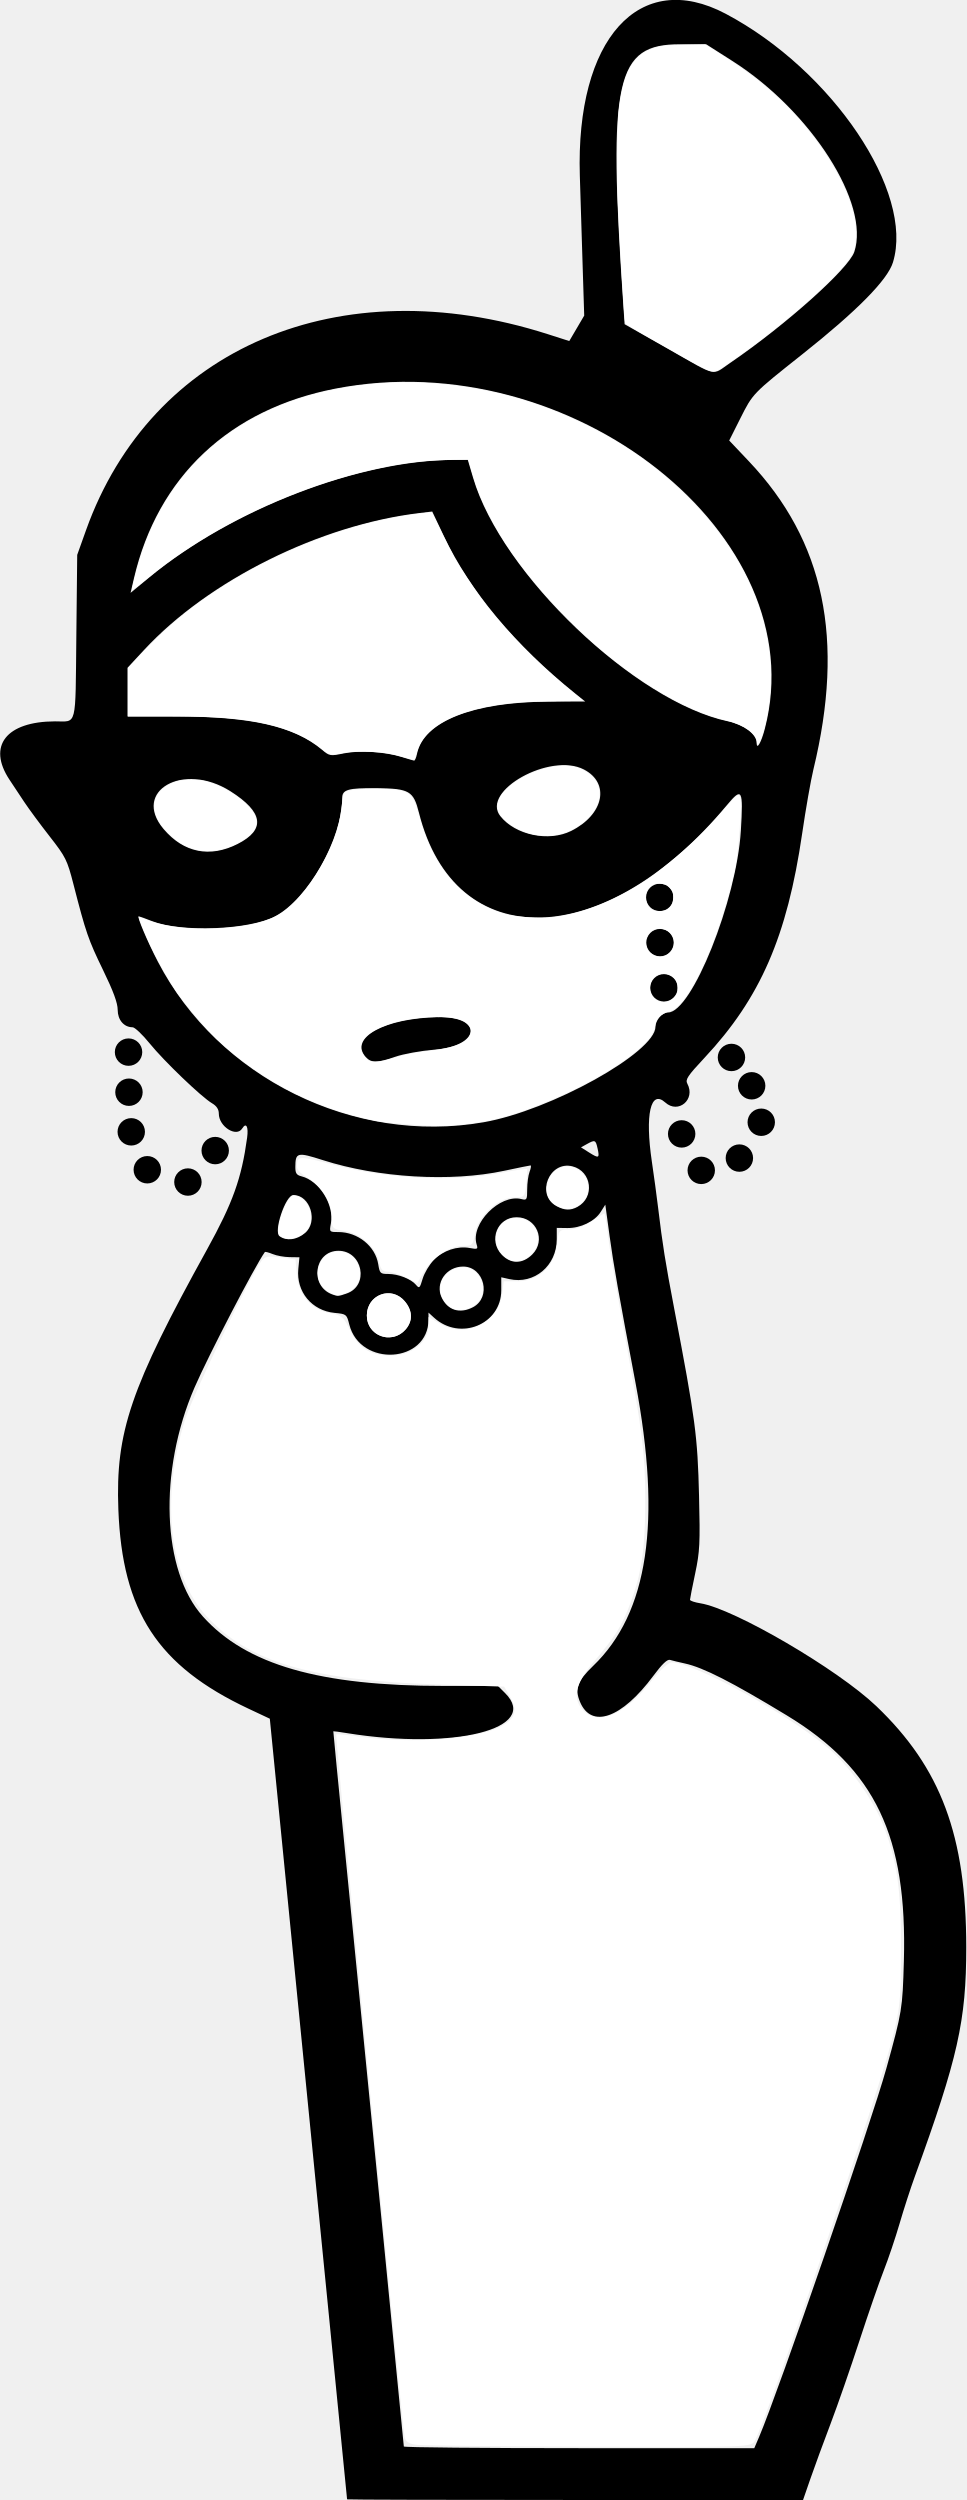
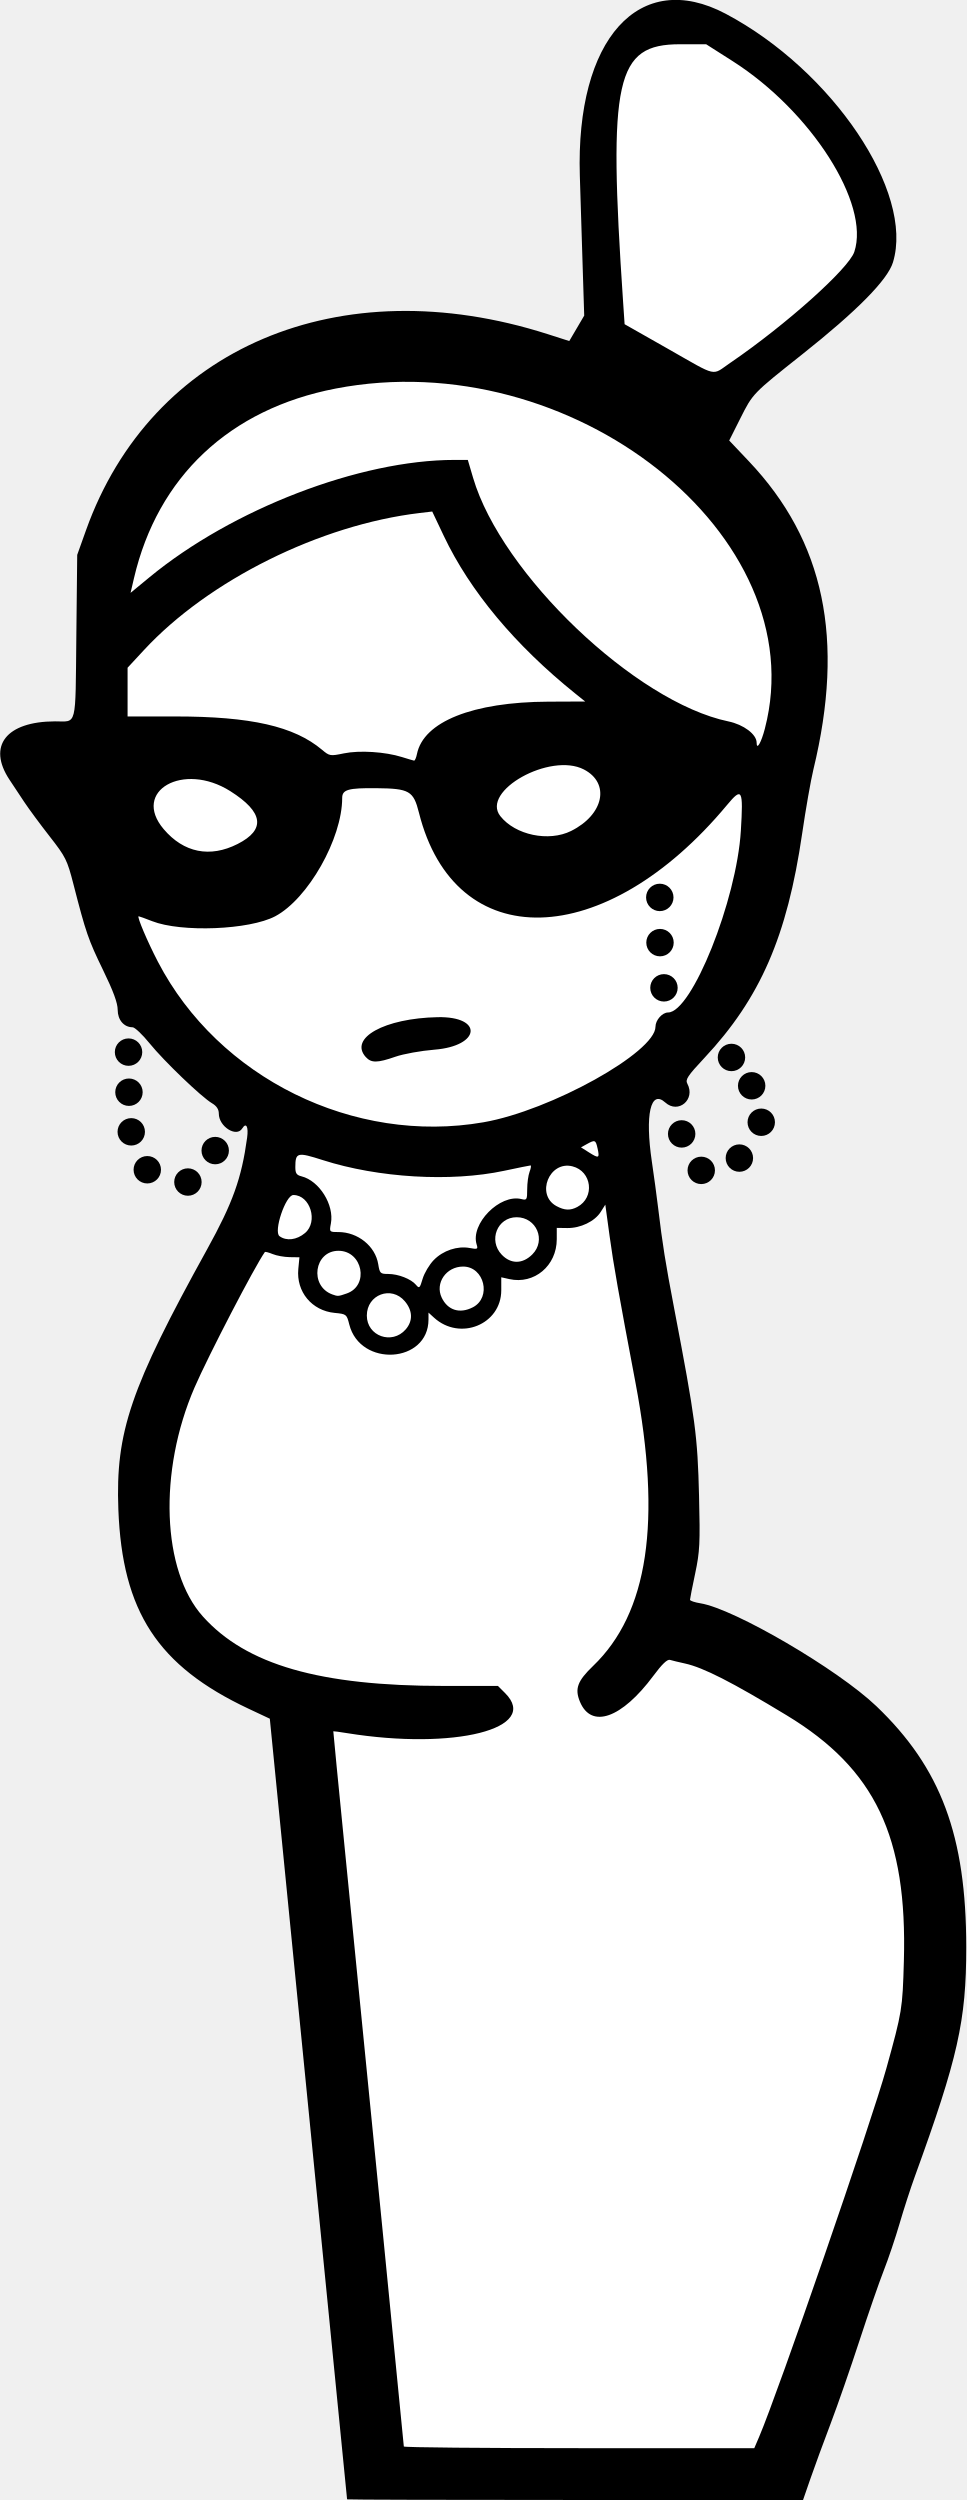
<svg xmlns="http://www.w3.org/2000/svg" width="46.37" height="120" version="1.1" viewBox="0 0 46.37 120">
+   <path d="m17.769 118.64h19.866l7.337-22.96-1.996-11.28-11.43-6.788-0.299-14.675-1.198-9.284 6.988-11.879 1.448-13.227-4.592-7.038 2.645-4.193 5.69-6.339-3.494-6.289-6.339-3.793-2.895 1.897-1.048 15.623-14.924-1.298-8.335 9.184-0.2 16.272 3.294 7.287 4.941 3.943-4.492 11.38-1.697 9.534 3.494 5.64 3.943 1.298z" fill="#fff" />
  <g transform="translate(-144.36 -47.522)">
-     <path d="m161.02 167.49c-5.9e-4 -0.016-0.368-3.733-0.817-8.259-0.449-4.526-1.283-12.95-1.854-18.72l-1.038-10.491-1.031-0.485c-4.35-2.049-6.052-4.656-6.239-9.557-0.141-3.72 0.577-5.825 4.261-12.49 1.232-2.229 1.653-3.402 1.92-5.358 0.072-0.526-0.045-0.749-0.234-0.444-0.277 0.449-1.125-0.087-1.125-0.711 0-0.206-0.105-0.366-0.327-0.497-0.511-0.302-2.304-2.023-2.996-2.876-0.344-0.424-0.711-0.771-0.815-0.771-0.415 0-0.716-0.351-0.716-0.835 0-0.329-0.208-0.896-0.705-1.917-0.705-1.45-0.821-1.787-1.419-4.115-0.3-1.166-0.371-1.309-1.14-2.293-0.451-0.577-1.002-1.323-1.224-1.658-0.222-0.334-0.539-0.814-0.706-1.065-1.073-1.621-0.159-2.793 2.184-2.801 1.072-0.004 0.977 0.374 1.025-4.066l0.042-3.925 0.423-1.184c3.131-8.763 12.173-12.605 22.156-9.413l1.04 0.333 0.717-1.221-0.069-2.191c-0.038-1.205-0.101-3.239-0.141-4.52-0.204-6.574 2.856-9.973 7.003-7.776 5.121 2.712 9.057 8.563 8.027 11.931-0.257 0.84-1.728 2.332-4.356 4.416-2.386 1.893-2.367 1.873-2.973 3.079l-0.531 1.057 0.945 0.998c3.626 3.831 4.611 8.536 3.096 14.793-0.126 0.521-0.369 1.906-0.54 3.079-0.721 4.94-2.011 7.9-4.69 10.763-0.815 0.872-0.927 1.041-0.819 1.243 0.403 0.753-0.437 1.464-1.061 0.898-0.705-0.638-0.98 0.579-0.643 2.844 0.097 0.651 0.23 1.637 0.297 2.191 0.216 1.799 0.349 2.629 0.774 4.855 1.02 5.337 1.123 6.11 1.193 8.999 0.056 2.282 0.036 2.667-0.186 3.719-0.137 0.645-0.248 1.213-0.248 1.262 0 0.049 0.226 0.126 0.503 0.17 1.621 0.261 6.591 3.167 8.441 4.936 3.103 2.966 4.316 6.221 4.316 11.581 4e-5 3.526-0.398 5.298-2.474 11.012-0.201 0.554-0.529 1.566-0.728 2.25-0.199 0.684-0.541 1.696-0.759 2.25-0.218 0.554-0.743 2.072-1.168 3.374s-1.045 3.087-1.379 3.966-0.769 2.065-0.967 2.635l-0.359 1.036h-10.942c-6.018 0-10.942-0.013-10.943-0.03zm19.78-3.003c0.899-2.098 5.4-15.133 6.107-17.688 0.756-2.729 0.774-2.84 0.839-5.149 0.169-5.975-1.377-9.217-5.624-11.792-2.632-1.596-4.003-2.295-4.88-2.487-0.293-0.064-0.618-0.142-0.722-0.174-0.13-0.039-0.383 0.203-0.802 0.768-1.516 2.039-2.971 2.554-3.519 1.244-0.261-0.624-0.124-0.998 0.629-1.721 2.646-2.54 3.3-6.917 2.034-13.604-0.81-4.279-1.056-5.671-1.24-7.022l-0.207-1.517-0.222 0.351c-0.287 0.453-0.969 0.782-1.605 0.772l-0.503-7e-3 -2.3e-4 0.544c-4.8e-4 1.274-1.082 2.182-2.279 1.913l-0.385-0.086v0.623c0 1.641-1.982 2.449-3.227 1.315l-0.266-0.243v0.33c0 2.106-3.281 2.311-3.803 0.238-0.123-0.488-0.137-0.5-0.702-0.554-1.095-0.105-1.848-1.015-1.744-2.107l0.054-0.562-0.472-7e-3c-0.26-4e-3 -0.626-0.07-0.814-0.148-0.188-0.078-0.356-0.121-0.374-0.096-0.484 0.68-2.717 4.983-3.374 6.499-1.744 4.027-1.569 8.803 0.402 10.996 2.084 2.318 5.605 3.331 11.571 3.331h2.589l0.346 0.346c1.702 1.702-2.436 2.749-7.587 1.92-0.358-0.058-0.656-0.098-0.661-0.09-5e-3 8e-3 0.245 2.572 0.556 5.698 1.066 10.714 2.829 28.553 2.829 28.633 0 0.044 3.785 0.08 8.411 0.08h8.411zm-16.967-53.153c0.353-0.406 0.338-0.9-0.04-1.35-0.645-0.766-1.825-0.323-1.825 0.685 0 0.987 1.21 1.418 1.865 0.665zm3.223-1.061c0.91-0.47 0.554-1.956-0.468-1.956-0.811 0-1.358 0.796-1.026 1.492 0.29 0.608 0.867 0.787 1.494 0.463zm-6.049-0.666c1.086-0.379 0.76-2.047-0.4-2.047-1.168 0-1.407 1.689-0.296 2.095 0.264 0.096 0.288 0.095 0.696-0.048zm4.176-1.604c0.443-0.457 1.135-0.688 1.728-0.576 0.368 0.069 0.399 0.054 0.33-0.162-0.316-0.995 1.112-2.448 2.15-2.187 0.256 0.064 0.274 0.034 0.274-0.469 0-0.296 0.052-0.675 0.115-0.842 0.064-0.167 0.085-0.304 0.048-0.304s-0.608 0.116-1.27 0.257c-2.555 0.546-6.038 0.341-8.703-0.513-1.227-0.393-1.315-0.371-1.319 0.332-1e-3 0.3 0.056 0.387 0.297 0.447 0.855 0.214 1.577 1.372 1.41 2.261-0.077 0.41-0.075 0.413 0.354 0.413 0.941 0 1.78 0.677 1.919 1.548 0.07 0.435 0.1 0.464 0.477 0.464 0.485 0 1.102 0.242 1.336 0.524 0.156 0.188 0.183 0.163 0.318-0.294 0.081-0.275 0.322-0.679 0.536-0.9zm4.728-0.269c0.673-0.673 0.204-1.785-0.753-1.785-0.928 0-1.37 1.114-0.714 1.799 0.439 0.458 1 0.453 1.467-0.014zm-10.911-1.026c0.645-0.542 0.252-1.825-0.558-1.825-0.373 0-0.964 1.758-0.665 1.976 0.333 0.244 0.826 0.183 1.223-0.151zm13.071-1.252c0.853-0.454 0.701-1.715-0.235-1.95-1.112-0.279-1.771 1.362-0.767 1.908 0.386 0.209 0.665 0.221 1.002 0.042zm0.971-2.814c-0.089-0.407-0.123-0.42-0.517-0.201l-0.278 0.154 0.394 0.249c0.467 0.295 0.507 0.275 0.402-0.202zm-5.473-1.251c3.219-0.561 8.254-3.36 8.254-4.587 0-0.315 0.326-0.683 0.604-0.683 1.137 0 3.291-5.379 3.494-8.725 0.121-1.99 0.06-2.104-0.662-1.236-5.869 7.053-13.069 7.233-14.79 0.37-0.263-1.047-0.457-1.159-2.041-1.175-1.359-0.014-1.643 0.068-1.643 0.472 0 1.945-1.638 4.838-3.213 5.675-1.235 0.656-4.512 0.786-5.912 0.235-0.326-0.128-0.617-0.234-0.646-0.234-0.093 0 0.421 1.213 0.927 2.186 2.901 5.579 9.409 8.786 15.628 7.702zm-5.649-3.128c-0.825-0.912 0.893-1.866 3.45-1.917 2.201-0.043 2.06 1.383-0.154 1.56-0.646 0.052-1.49 0.204-1.874 0.338-0.868 0.303-1.161 0.306-1.422 0.018zm-6.156-10.229c1.36-0.689 1.244-1.529-0.35-2.537-2.255-1.426-4.748-6e-3 -3.198 1.823 0.96 1.133 2.222 1.387 3.548 0.714zm16.011-0.627c1.57-0.782 1.883-2.293 0.611-2.951-1.614-0.835-4.96 1.033-4.011 2.239 0.717 0.911 2.325 1.248 3.401 0.712zm-7.402-3.689c0.313-1.556 2.675-2.499 6.299-2.516l1.776-0.008-0.474-0.381c-2.889-2.323-5.056-4.92-6.31-7.564l-0.557-1.174-0.592 0.07c-4.784 0.566-10.143 3.229-13.248 6.583l-0.783 0.845v2.339h2.294c3.627 0 5.698 0.471 7.04 1.6 0.359 0.302 0.393 0.308 1.047 0.172 0.749-0.155 1.982-0.077 2.79 0.177 0.278 0.087 0.538 0.164 0.579 0.171 0.041 0.006 0.103-0.135 0.139-0.314zm16.702-1.228c2.408-9.251-9.274-18.503-20.603-16.317-5.092 0.983-8.544 4.229-9.682 9.106l-0.163 0.7 0.906-0.747c3.97-3.274 10.103-5.634 14.642-5.634h0.64l0.253 0.858c1.361 4.622 7.805 10.77 12.257 11.694 0.729 0.151 1.353 0.621 1.353 1.019 0 0.382 0.219 0.008 0.398-0.68zm-1.647-17.561c2.671-1.829 5.673-4.517 5.939-5.318 0.766-2.306-2.071-6.752-5.841-9.155l-1.271-0.81h-1.256c-3.088 0-3.454 1.651-2.732 12.343l0.074 1.095 2.072 1.176c2.452 1.392 2.078 1.309 3.013 0.668z" stroke-width=".118" />
-     <g fill="#fff">
-       <path d="m164.43 164.88c-0.447-0.047-0.597-0.139-0.651-0.4-0.113-0.549-3.338-33.651-3.283-33.706 0.027-0.027 0.531 0.02 1.119 0.105 2.444 0.353 5.562 0.136 6.751-0.471 0.725-0.37 0.863-0.778 0.485-1.427l-0.291-0.5-3.17-0.104c-6.144-0.201-9.098-1.075-11.128-3.291-1.801-1.967-2.197-5.67-1.01-9.452 0.345-1.099 3.115-6.85 3.656-7.588 0.158-0.215 0.337-0.248 0.914-0.169l0.719 0.099 0.074 0.771c0.092 0.962 0.721 1.668 1.614 1.813 0.52 0.085 0.637 0.187 0.939 0.824 0.404 0.851 0.974 1.205 1.94 1.205 1 0 1.811-0.636 1.82-1.429l5e-3 -0.421 0.55 0.324c1.217 0.718 2.786-0.019 2.971-1.396l0.086-0.644h0.68c0.979 0 1.758-0.727 1.873-1.75 0.079-0.704 0.101-0.731 0.583-0.731 0.279 0 0.754-0.172 1.072-0.388 0.314-0.213 0.594-0.388 0.622-0.388 0.028 0 0.099 0.436 0.159 0.969 0.059 0.533 0.413 2.643 0.786 4.69 0.906 4.973 1.016 5.86 1.016 8.19-1.2e-4 2.243-0.175 3.435-0.716 4.872-0.419 1.113-0.719 1.589-1.799 2.856-0.855 1.002-0.996 1.742-0.44 2.299 0.733 0.733 2.003 0.167 3.273-1.46 0.372-0.476 0.798-0.866 0.946-0.866 1.093 0 5.794 2.592 7.626 4.205 0.931 0.819 2.024 2.357 2.489 3.5 0.696 1.714 0.909 3.155 0.899 6.093-8e-3 2.516-0.043 2.843-0.482 4.496-0.771 2.905-5.904 17.892-6.527 19.056-0.173 0.323-0.208 0.324-7.881 0.298-4.239-0.014-7.969-0.053-8.289-0.087z" stroke-width=".155" />
-       <path d="m163.85 108.84c-0.298-0.15-0.691-0.273-0.872-0.273-0.243-1.2e-4 -0.354-0.124-0.424-0.475-0.138-0.691-0.874-1.357-1.633-1.478-0.609-0.097-0.637-0.126-0.637-0.663-7.1e-4 -0.722-0.476-1.495-1.172-1.906-0.398-0.235-0.536-0.415-0.502-0.653 0.055-0.387 0.133-0.386 1.752 0.039 2.601 0.682 5.678 0.836 7.984 0.398 0.701-0.133 1.29-0.22 1.31-0.194 0.02 0.026 5e-3 0.344-0.033 0.707-0.066 0.632-0.09 0.659-0.595 0.659-0.752 0-1.735 0.909-1.866 1.725-0.089 0.554-0.135 0.601-0.596 0.601-0.635 0-1.459 0.551-1.861 1.246l-0.312 0.539z" stroke-width=".155" />
-       <g stroke-width=".039">
-         <path d="m166.09 110.33c-0.211-0.096-0.398-0.293-0.513-0.541-0.079-0.169-0.093-0.25-0.08-0.446 0.02-0.29 0.1-0.466 0.309-0.678 0.287-0.29 0.796-0.4 1.138-0.245 0.447 0.203 0.7 0.77 0.562 1.262-0.15 0.536-0.904 0.881-1.415 0.647z" />
-         <path d="m168.94 108.04c-0.461-0.15-0.782-0.585-0.78-1.054 3e-3 -0.6 0.459-1.034 1.049-0.998 0.298 0.018 0.482 0.098 0.683 0.295 0.518 0.511 0.342 1.333-0.362 1.69-0.151 0.077-0.452 0.11-0.589 0.066z" />
-         <path d="m171.25 105.48c-0.409-0.157-0.644-0.472-0.648-0.865-6e-3 -0.638 0.488-1.152 1.056-1.101 0.273 0.025 0.486 0.132 0.674 0.34 0.194 0.214 0.261 0.387 0.262 0.674 2e-3 0.289-0.079 0.495-0.271 0.696-0.299 0.312-0.687 0.405-1.074 0.256z" />
-         <path d="m160.24 109.59c-0.499-0.236-0.735-0.743-0.585-1.258 0.136-0.469 0.486-0.742 0.949-0.74 0.426 2e-3 0.765 0.225 0.941 0.622 0.264 0.593-0.01 1.194-0.638 1.4-0.336 0.11-0.387 0.108-0.667-0.024z" />
-         <path d="m157.91 106.91c-0.131-0.065-0.169-0.107-0.188-0.211-0.054-0.288 0.194-1.133 0.449-1.53 0.165-0.258 0.233-0.291 0.458-0.228 0.371 0.104 0.666 0.562 0.665 1.035-7.1e-4 0.43-0.255 0.777-0.689 0.939-0.264 0.099-0.49 0.097-0.695-4e-3z" />
-         <path d="m169.93 87.569c-0.476-0.1-0.993-0.36-1.315-0.66-0.288-0.27-0.379-0.438-0.377-0.696 8e-3 -1.012 2.269-2.183 3.657-1.894 0.473 0.099 0.936 0.418 1.115 0.768 0.395 0.775-0.143 1.758-1.258 2.296-0.547 0.264-1.157 0.327-1.822 0.187z" />
-         <path d="m163.72 83.867c-0.616-0.185-1.149-0.259-1.906-0.262-0.463-0.002-0.735 0.016-0.985 0.065-0.586 0.115-0.662 0.102-0.991-0.17-0.928-0.768-2.269-1.25-4.031-1.449-0.958-0.108-1.747-0.139-3.536-0.139h-1.774v-2.316l0.336-0.364c1.465-1.584 2.65-2.576 4.354-3.647 2.575-1.618 5.653-2.817 8.43-3.284 0.508-0.085 1.457-0.207 1.472-0.189 5e-3 0.006 0.211 0.426 0.458 0.933 0.247 0.507 0.539 1.082 0.65 1.279 0.29 0.515 1.099 1.721 1.488 2.218 1.143 1.463 2.619 2.95 4.182 4.213l0.494 0.399-1.301 0.025c-1.301 0.025-1.689 0.044-2.308 0.114-2.172 0.248-3.676 0.928-4.204 1.899-0.063 0.116-0.151 0.341-0.195 0.501-0.051 0.182-0.102 0.293-0.138 0.298-0.031 0.004-0.254-0.052-0.496-0.125z" />
-         <path d="m153.77 88.307c-0.346-0.092-0.525-0.169-0.793-0.34-0.281-0.18-0.744-0.63-0.92-0.896-0.574-0.866-0.285-1.673 0.725-2.025 0.213-0.074 0.331-0.088 0.756-0.087 0.433 9.48e-4 0.552 0.016 0.845 0.104 0.644 0.195 1.349 0.615 1.826 1.086 0.702 0.694 0.613 1.24-0.287 1.769-0.699 0.411-1.514 0.558-2.151 0.388z" />
-         <path d="m180.69 83.17c0-0.432-0.615-0.862-1.55-1.083-1.832-0.433-4.201-1.832-6.395-3.776-0.6-0.532-1.636-1.571-2.187-2.195-1.262-1.428-2.14-2.69-2.812-4.044-0.346-0.697-0.501-1.095-0.726-1.862l-0.186-0.635-0.93 0.022c-1.248 0.03-2.208 0.149-3.513 0.436-3.095 0.681-6.374 2.073-9.026 3.833-0.83 0.551-1.222 0.841-2.046 1.516-0.327 0.268-0.605 0.478-0.617 0.466-0.037-0.037 0.258-1.184 0.46-1.785 1.207-3.591 3.767-6.134 7.414-7.365 1.823-0.615 4.115-0.913 6.168-0.802 2.737 0.148 5.238 0.795 7.671 1.984 1.938 0.947 3.507 2.055 4.965 3.506 2.435 2.424 3.783 5.166 3.969 8.072 0.075 1.177-0.127 2.702-0.474 3.565-0.098 0.243-0.185 0.313-0.185 0.147z" />
-         <path d="m178.24 65.249c-0.139-0.06-0.496-0.248-0.795-0.418-0.298-0.169-1.107-0.629-1.796-1.02-0.833-0.473-1.263-0.739-1.282-0.792-0.047-0.13-0.274-3.825-0.354-5.754-0.051-1.217-0.027-3.837 0.04-4.404 0.154-1.312 0.398-2.025 0.863-2.522 0.173-0.185 0.308-0.286 0.511-0.382 0.464-0.22 0.74-0.263 1.817-0.284l0.96-0.019 0.358 0.225c1.445 0.907 2.14 1.417 3.037 2.229 1.919 1.738 3.491 4.208 3.796 5.966 0.086 0.494 0.061 1.211-0.053 1.505-0.265 0.685-1.97 2.327-4.305 4.146-0.621 0.484-2.08 1.516-2.233 1.58-0.188 0.078-0.275 0.07-0.563-0.056z" />
-       </g>
-       <path d="m162.89 111.71c-0.416-0.055-0.753-0.329-0.872-0.712-0.069-0.22-0.064-0.481 0.013-0.703 0.121-0.348 0.396-0.591 0.757-0.672 0.095-0.021 0.298-0.023 0.39-4e-3 0.248 0.053 0.459 0.185 0.625 0.391 0.142 0.176 0.227 0.348 0.263 0.536 0.015 0.075 0.017 0.225 3e-3 0.298-0.023 0.13-0.088 0.282-0.17 0.397-0.169 0.236-0.406 0.395-0.679 0.454-0.065 0.014-0.269 0.024-0.33 0.015z" stroke-width=".007" />
-     </g>
-     <g>
-       <circle cx="180.44" cy="99.64" r=".658" />
-       <circle cx="179.47" cy="98.28" r=".658" />
-       <circle cx="180.9" cy="101.39" r=".658" />
-       <circle cx="179.85" cy="103.11" r=".658" />
-       <circle cx="178.02" cy="103.7" r=".658" />
-       <circle cx="177.08" cy="101.95" r=".658" />
-       <circle cx="176.23" cy="94.938" r=".658" />
-       <circle cx="176.04" cy="92.768" r=".658" />
-       <circle cx="176.03" cy="90.598" r=".658" />
-       <circle cx="150.53" cy="98.024" r=".658" />
-       <circle cx="150.55" cy="99.948" r=".658" />
-       <circle cx="150.66" cy="101.85" r=".658" />
-       <circle cx="151.43" cy="103.67" r=".658" />
-       <circle cx="153.38" cy="104.26" r=".658" />
-       <circle cx="154.69" cy="102.75" r=".658" />
-     </g>
-     <path transform="translate(144.36 47.522)" d="m18.139 53.824c-2.974-0.583-5.596-1.923-7.76-3.967-0.529-0.5-1.575-1.741-1.976-2.346-0.354-0.533-0.93-1.567-1.208-2.169-0.226-0.489-0.557-1.306-0.535-1.323 0.009-7e-3 0.172 0.047 0.361 0.121 0.998 0.389 2.397 0.525 3.959 0.386 1.156-0.103 1.997-0.342 2.567-0.729 0.585-0.397 1.252-1.179 1.794-2.104 0.601-1.026 0.927-1.924 1.044-2.872 0.092-0.75 0.1-0.774 0.274-0.846 0.334-0.139 2.081-0.16 2.569-0.031 0.515 0.136 0.632 0.297 0.893 1.234 0.291 1.048 0.653 1.846 1.17 2.581 0.734 1.044 1.745 1.767 2.961 2.115 0.491 0.141 1.739 0.222 2.302 0.15 1.46-0.186 3.022-0.815 4.535-1.826 0.284-0.19 0.904-0.674 1.377-1.075 0.882-0.749 1.503-1.367 2.285-2.274 0.245-0.284 0.503-0.562 0.573-0.617 0.123-0.097 0.129-0.097 0.181-0.012 0.095 0.156 0.092 0.475-0.021 1.8-0.095 1.118-0.132 1.393-0.267 1.973-0.626 2.682-1.725 5.315-2.602 6.235-0.195 0.204-0.285 0.262-0.529 0.336-0.395 0.121-0.578 0.317-0.643 0.688-0.063 0.358-0.243 0.619-0.73 1.056-0.953 0.856-2.643 1.83-4.509 2.599-1.746 0.719-2.917 1.004-4.616 1.125-0.459 0.033-0.847 0.022-1.838-0.05-0.691-0.05-1.413-0.122-1.605-0.159zm0.628-3.006c0.65-0.2 1.061-0.283 1.957-0.394 1.253-0.156 1.838-0.442 1.878-0.921 0.015-0.183-0.175-0.416-0.426-0.522-0.439-0.186-1.316-0.217-2.316-0.082-0.63 0.085-1.032 0.189-1.547 0.401-0.697 0.287-1.062 0.692-0.979 1.087 0.039 0.183 0.226 0.442 0.38 0.525 0.17 0.091 0.566 0.056 1.053-0.094zm13.345-2.771c0.088-0.033 0.216-0.132 0.286-0.219 0.106-0.134 0.126-0.197 0.126-0.397 2.25e-4 -0.304-0.112-0.497-0.36-0.616-0.442-0.213-0.923 0.058-0.963 0.542-0.043 0.517 0.427 0.873 0.911 0.69zm-0.112-2.209c0.587-0.333 0.403-1.197-0.268-1.253-0.292-0.024-0.5 0.079-0.631 0.314-0.123 0.22-0.135 0.323-0.062 0.561 0.117 0.383 0.61 0.577 0.96 0.378zm-0.02-2.163c0.227-0.115 0.332-0.309 0.332-0.612 1.62e-4 -0.219-0.02-0.278-0.146-0.427-0.128-0.151-0.177-0.177-0.4-0.21-0.297-0.044-0.493 0.032-0.656 0.255-0.224 0.307-0.102 0.844 0.227 0.997 0.155 0.072 0.498 0.07 0.642-0.003z" fill="#fff" stroke-width=".044" />
+     <path d="m161.02 167.49c-5.9e-4 -0.016-0.368-3.733-0.817-8.259-0.449-4.526-1.283-12.95-1.854-18.72l-1.038-10.491-1.031-0.485c-4.35-2.049-6.052-4.656-6.239-9.557-0.141-3.72 0.577-5.825 4.261-12.49 1.232-2.229 1.653-3.402 1.92-5.358 0.072-0.526-0.045-0.749-0.234-0.444-0.277 0.449-1.125-0.087-1.125-0.711 0-0.206-0.105-0.366-0.327-0.497-0.511-0.302-2.304-2.023-2.996-2.876-0.344-0.424-0.711-0.771-0.815-0.771-0.415 0-0.716-0.351-0.716-0.835 0-0.329-0.208-0.896-0.705-1.917-0.705-1.45-0.821-1.787-1.419-4.115-0.3-1.166-0.371-1.309-1.14-2.293-0.451-0.577-1.002-1.323-1.224-1.658-0.222-0.334-0.539-0.814-0.706-1.065-1.073-1.621-0.159-2.793 2.184-2.801 1.072-0.004 0.977 0.374 1.025-4.066l0.042-3.925 0.423-1.184c3.131-8.763 12.173-12.605 22.156-9.413l1.04 0.333 0.717-1.221-0.069-2.191c-0.038-1.205-0.101-3.239-0.141-4.52-0.204-6.574 2.856-9.973 7.003-7.776 5.121 2.712 9.057 8.563 8.027 11.931-0.257 0.84-1.728 2.332-4.356 4.416-2.386 1.893-2.367 1.873-2.973 3.079l-0.531 1.057 0.945 0.998c3.626 3.831 4.611 8.536 3.096 14.793-0.126 0.521-0.369 1.906-0.54 3.079-0.721 4.94-2.011 7.9-4.69 10.763-0.815 0.872-0.927 1.041-0.819 1.243 0.403 0.753-0.437 1.464-1.061 0.898-0.705-0.638-0.98 0.579-0.643 2.844 0.097 0.651 0.23 1.637 0.297 2.191 0.216 1.799 0.349 2.629 0.774 4.855 1.02 5.337 1.123 6.11 1.193 8.999 0.056 2.282 0.036 2.667-0.186 3.719-0.137 0.645-0.248 1.213-0.248 1.262s0.226 0.126 0.503 0.17c1.621 0.261 6.591 3.167 8.441 4.936 3.103 2.966 4.316 6.221 4.316 11.581 4e-5 3.526-0.398 5.298-2.474 11.012-0.201 0.554-0.529 1.566-0.728 2.25-0.199 0.684-0.541 1.696-0.759 2.25-0.218 0.554-0.743 2.072-1.168 3.374s-1.045 3.087-1.379 3.966-0.769 2.065-0.967 2.635l-0.359 1.036h-10.942c-6.018 0-10.942-0.013-10.943-0.03zm19.78-3.003c0.899-2.098 5.4-15.133 6.107-17.688 0.756-2.729 0.774-2.84 0.839-5.149 0.169-5.975-1.377-9.217-5.624-11.792-2.632-1.596-4.003-2.295-4.88-2.487-0.293-0.064-0.618-0.142-0.722-0.174-0.13-0.039-0.383 0.203-0.802 0.768-1.516 2.039-2.971 2.554-3.519 1.244-0.261-0.624-0.124-0.998 0.629-1.721 2.646-2.54 3.3-6.917 2.034-13.604-0.81-4.279-1.056-5.671-1.24-7.022l-0.207-1.517-0.222 0.351c-0.287 0.453-0.969 0.782-1.605 0.772l-0.503-7e-3 -2.3e-4 0.544c-4.8e-4 1.274-1.082 2.182-2.279 1.913l-0.385-0.086v0.623c0 1.641-1.982 2.449-3.227 1.315l-0.266-0.243v0.33c0 2.106-3.281 2.311-3.803 0.238-0.123-0.488-0.137-0.5-0.702-0.554-1.095-0.105-1.848-1.015-1.744-2.107l0.054-0.562-0.472-7e-3c-0.26-4e-3 -0.626-0.07-0.814-0.148-0.188-0.078-0.356-0.121-0.374-0.096-0.484 0.68-2.717 4.983-3.374 6.499-1.744 4.027-1.569 8.803 0.402 10.996 2.084 2.318 5.605 3.331 11.571 3.331h2.589l0.346 0.346c1.702 1.702-2.436 2.749-7.587 1.92-0.358-0.058-0.656-0.098-0.661-0.09-5e-3 8e-3 0.245 2.572 0.556 5.698 1.066 10.714 2.829 28.553 2.829 28.633 0 0.044 3.785 0.08 8.411 0.08h8.411zm-16.967-53.153c0.353-0.406 0.338-0.9-0.04-1.35-0.645-0.766-1.825-0.323-1.825 0.685 0 0.987 1.21 1.418 1.865 0.665zm3.223-1.061c0.91-0.47 0.554-1.956-0.468-1.956-0.811 0-1.358 0.796-1.026 1.492 0.29 0.608 0.867 0.787 1.494 0.463zm-6.049-0.666c1.086-0.379 0.76-2.047-0.4-2.047-1.168 0-1.407 1.689-0.296 2.095 0.264 0.096 0.288 0.095 0.696-0.048zm4.176-1.604c0.443-0.457 1.135-0.688 1.728-0.576 0.368 0.069 0.399 0.054 0.33-0.162-0.316-0.995 1.112-2.448 2.15-2.187 0.256 0.064 0.274 0.034 0.274-0.469 0-0.296 0.052-0.675 0.115-0.842 0.064-0.167 0.085-0.304 0.048-0.304s-0.608 0.116-1.27 0.257c-2.555 0.546-6.038 0.341-8.703-0.513-1.227-0.393-1.315-0.371-1.319 0.332-1e-3 0.3 0.056 0.387 0.297 0.447 0.855 0.214 1.577 1.372 1.41 2.261-0.077 0.41-0.075 0.413 0.354 0.413 0.941 0 1.78 0.677 1.919 1.548 0.07 0.435 0.1 0.464 0.477 0.464 0.485 0 1.102 0.242 1.336 0.524 0.156 0.188 0.183 0.163 0.318-0.294 0.081-0.275 0.322-0.679 0.536-0.9zm4.728-0.269c0.673-0.673 0.204-1.785-0.753-1.785-0.928 0-1.37 1.114-0.714 1.799 0.439 0.458 1 0.453 1.467-0.014zm-10.911-1.026c0.645-0.542 0.252-1.825-0.558-1.825-0.373 0-0.964 1.758-0.665 1.976 0.333 0.244 0.826 0.183 1.223-0.151zm13.071-1.252c0.853-0.454 0.701-1.715-0.235-1.95-1.112-0.279-1.771 1.362-0.767 1.908 0.386 0.209 0.665 0.221 1.002 0.042zm0.971-2.814c-0.089-0.407-0.123-0.42-0.517-0.201l-0.278 0.154 0.394 0.249c0.467 0.295 0.507 0.275 0.402-0.202zm-5.473-1.251c3.219-0.561 8.254-3.36 8.254-4.587 0-0.315 0.326-0.683 0.604-0.683 1.137 0 3.291-5.379 3.494-8.725 0.121-1.99 0.06-2.104-0.662-1.236-5.869 7.053-13.069 7.233-14.79 0.37-0.263-1.047-0.457-1.159-2.041-1.175-1.359-0.014-1.643 0.068-1.643 0.472 0 1.945-1.638 4.838-3.213 5.675-1.235 0.656-4.512 0.786-5.912 0.235-0.326-0.128-0.617-0.234-0.646-0.234-0.093 0 0.421 1.213 0.927 2.186 2.901 5.579 9.409 8.786 15.628 7.702zm-5.649-3.128c-0.825-0.912 0.893-1.866 3.45-1.917 2.201-0.043 2.06 1.383-0.154 1.56-0.646 0.052-1.49 0.204-1.874 0.338-0.868 0.303-1.161 0.306-1.422 0.018zm-6.156-10.229c1.36-0.689 1.244-1.529-0.35-2.537-2.255-1.426-4.748-6e-3 -3.198 1.823 0.96 1.133 2.222 1.387 3.548 0.714zm16.011-0.627c1.57-0.782 1.883-2.293 0.611-2.951-1.614-0.835-4.96 1.033-4.011 2.239 0.717 0.911 2.325 1.248 3.401 0.712zm-7.402-3.689c0.313-1.556 2.675-2.499 6.299-2.516l1.776-0.008-0.474-0.381c-2.889-2.323-5.056-4.92-6.31-7.564l-0.557-1.174-0.592 0.07c-4.784 0.566-10.143 3.229-13.248 6.583l-0.783 0.845v2.339h2.294c3.627 0 5.698 0.471 7.04 1.6 0.359 0.302 0.393 0.308 1.047 0.172 0.749-0.155 1.982-0.077 2.79 0.177 0.278 0.087 0.538 0.164 0.579 0.171 0.041 0.006 0.103-0.135 0.139-0.314zm16.702-1.228c2.408-9.251-9.274-18.503-20.603-16.317-5.092 0.983-8.544 4.229-9.682 9.106l-0.163 0.7 0.906-0.747c3.97-3.274 10.103-5.634 14.642-5.634h0.64l0.253 0.858c1.361 4.622 7.805 10.77 12.257 11.694 0.729 0.151 1.353 0.621 1.353 1.019 0 0.382 0.219 0.008 0.398-0.68zm-1.647-17.561c2.671-1.829 5.673-4.517 5.939-5.318 0.766-2.306-2.071-6.752-5.841-9.155l-1.271-0.81h-1.256c-3.088 0-3.454 1.651-2.732 12.343l0.074 1.095 2.072 1.176c2.452 1.392 2.078 1.309 3.013 0.668z" stroke-width=".118" />
+     <circle cx="180.44" cy="99.64" r=".658" />
+     <circle cx="179.47" cy="98.28" r=".658" />
+     <circle cx="180.9" cy="101.39" r=".658" />
+     <circle cx="179.85" cy="103.11" r=".658" />
+     <circle cx="178.02" cy="103.7" r=".658" />
+     <circle cx="177.08" cy="101.95" r=".658" />
+     <circle cx="176.23" cy="94.938" r=".658" />
+     <circle cx="176.04" cy="92.768" r=".658" />
+     <circle cx="176.03" cy="90.598" r=".658" />
+     <circle cx="150.53" cy="98.024" r=".658" />
+     <circle cx="150.55" cy="99.948" r=".658" />
+     <circle cx="150.66" cy="101.85" r=".658" />
+     <circle cx="151.43" cy="103.67" r=".658" />
+     <circle cx="153.38" cy="104.26" r=".658" />
+     <circle cx="154.69" cy="102.75" r=".658" />
  </g>
</svg>
